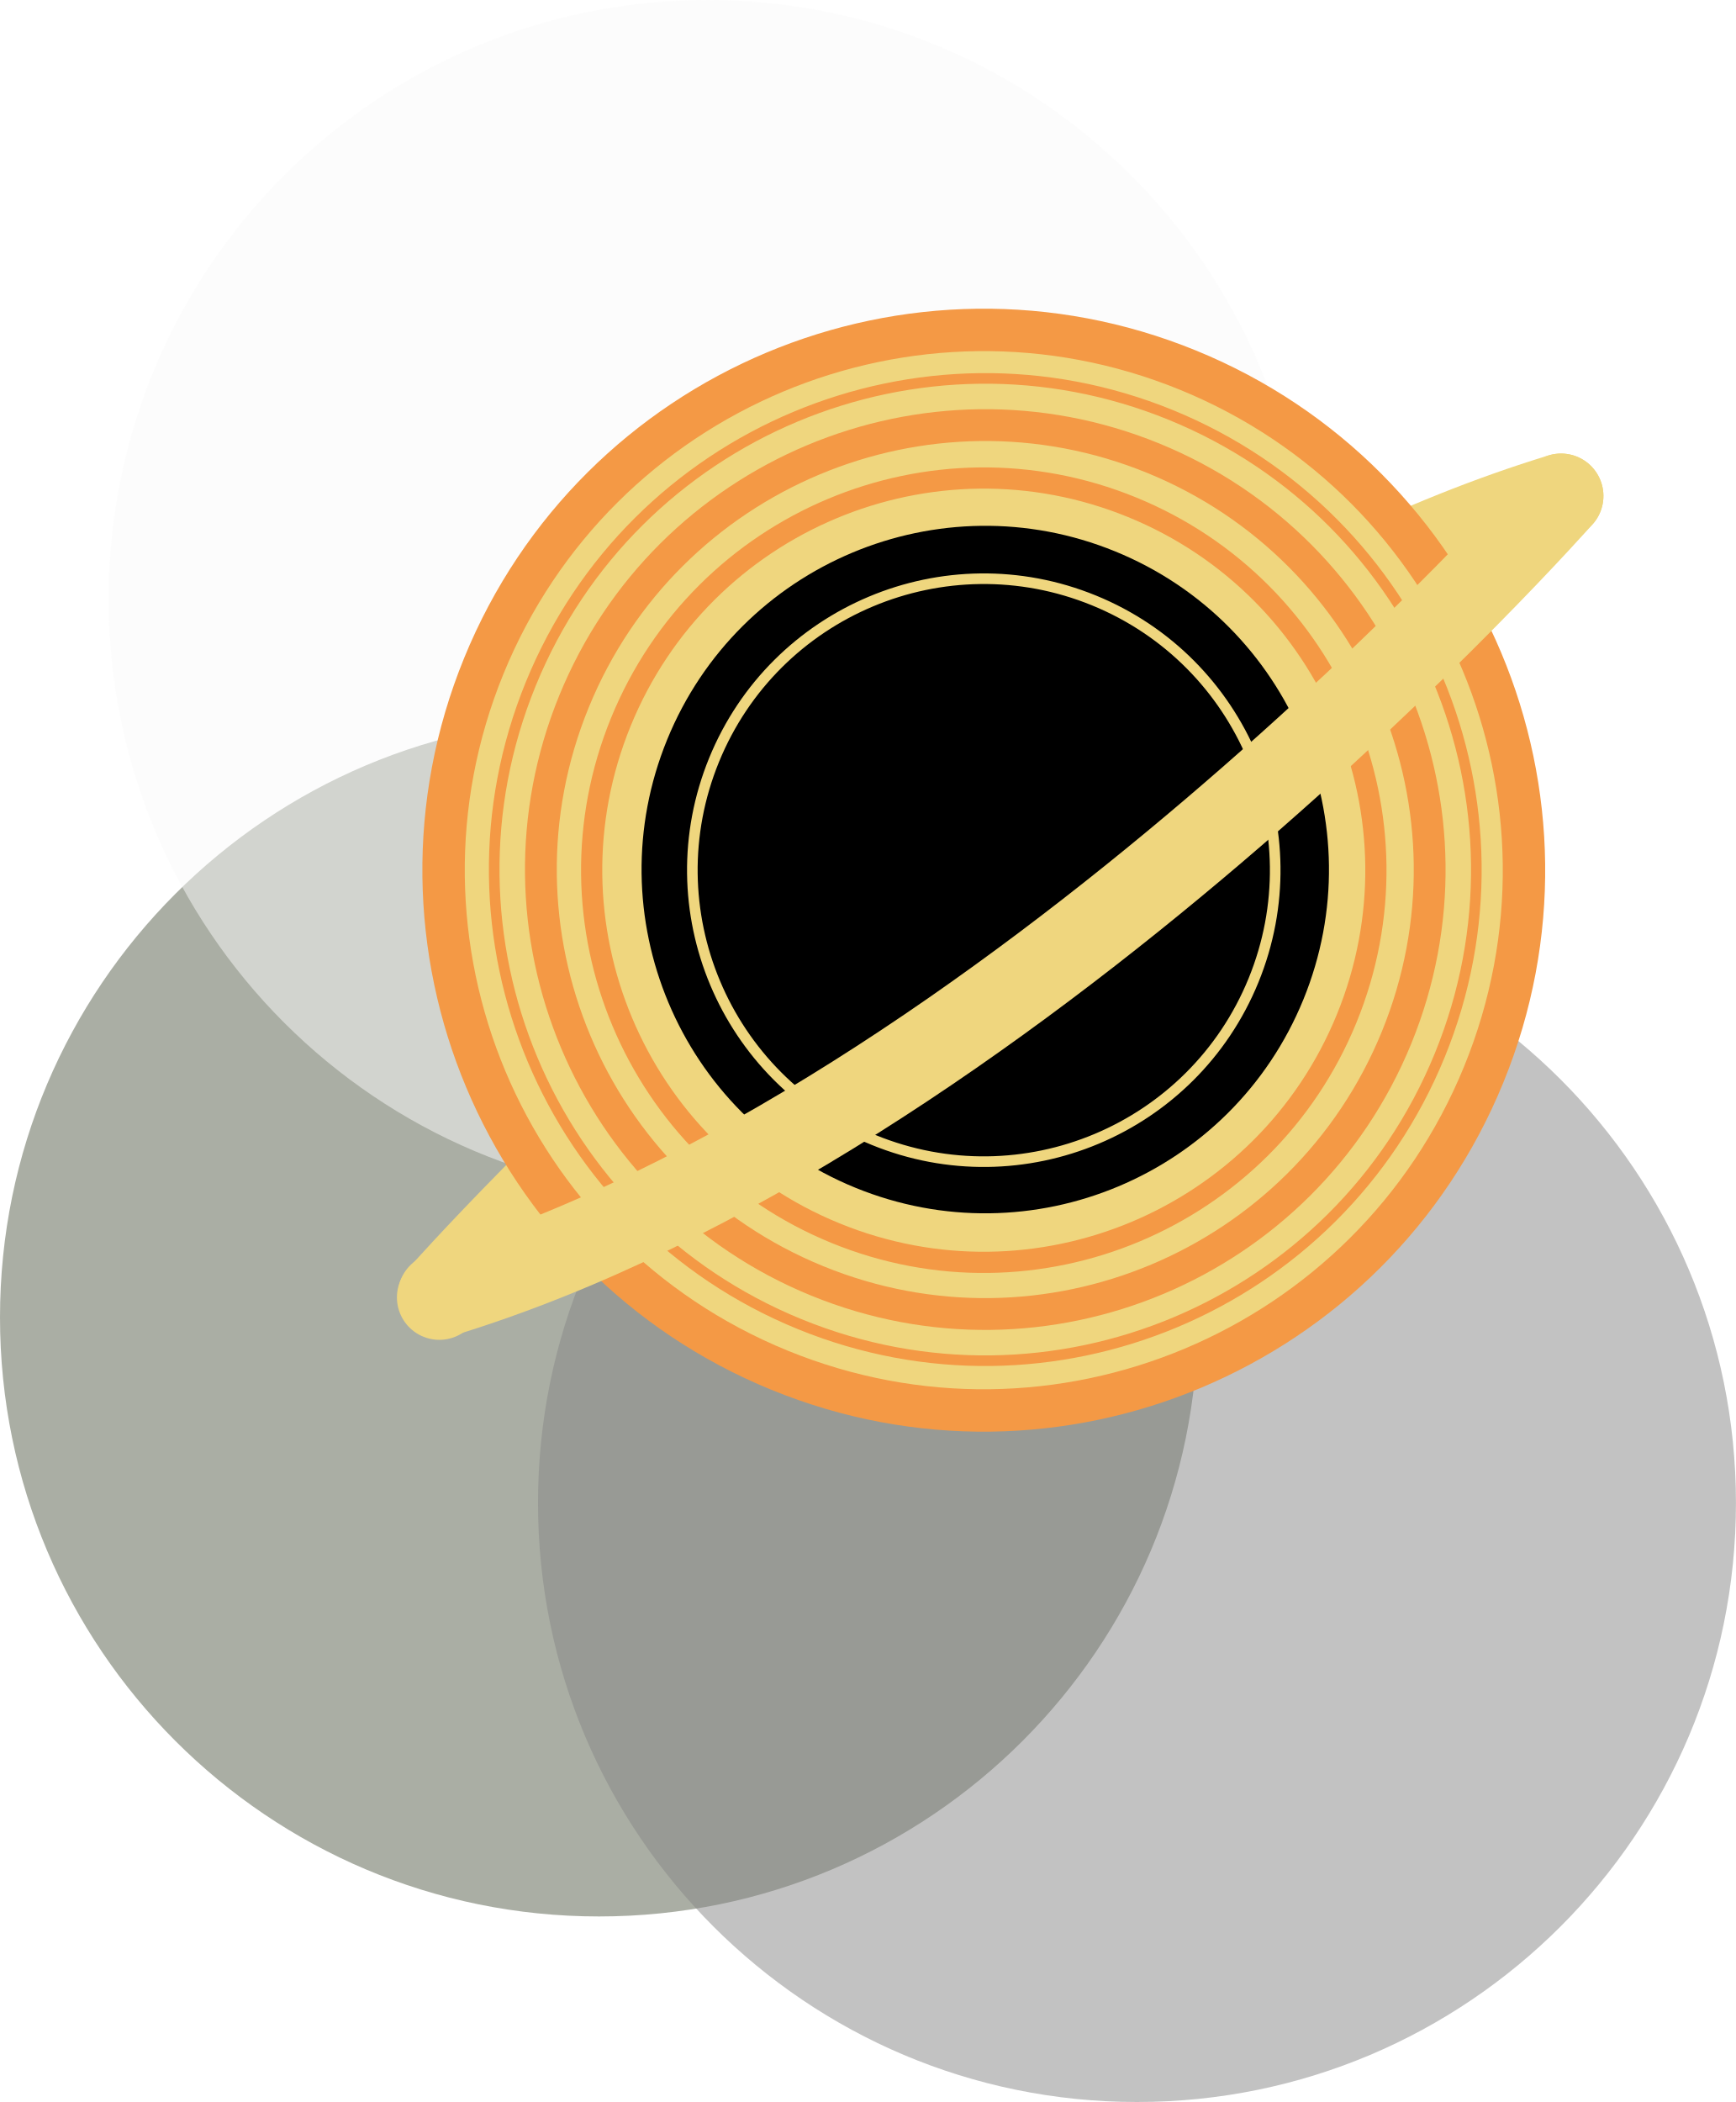
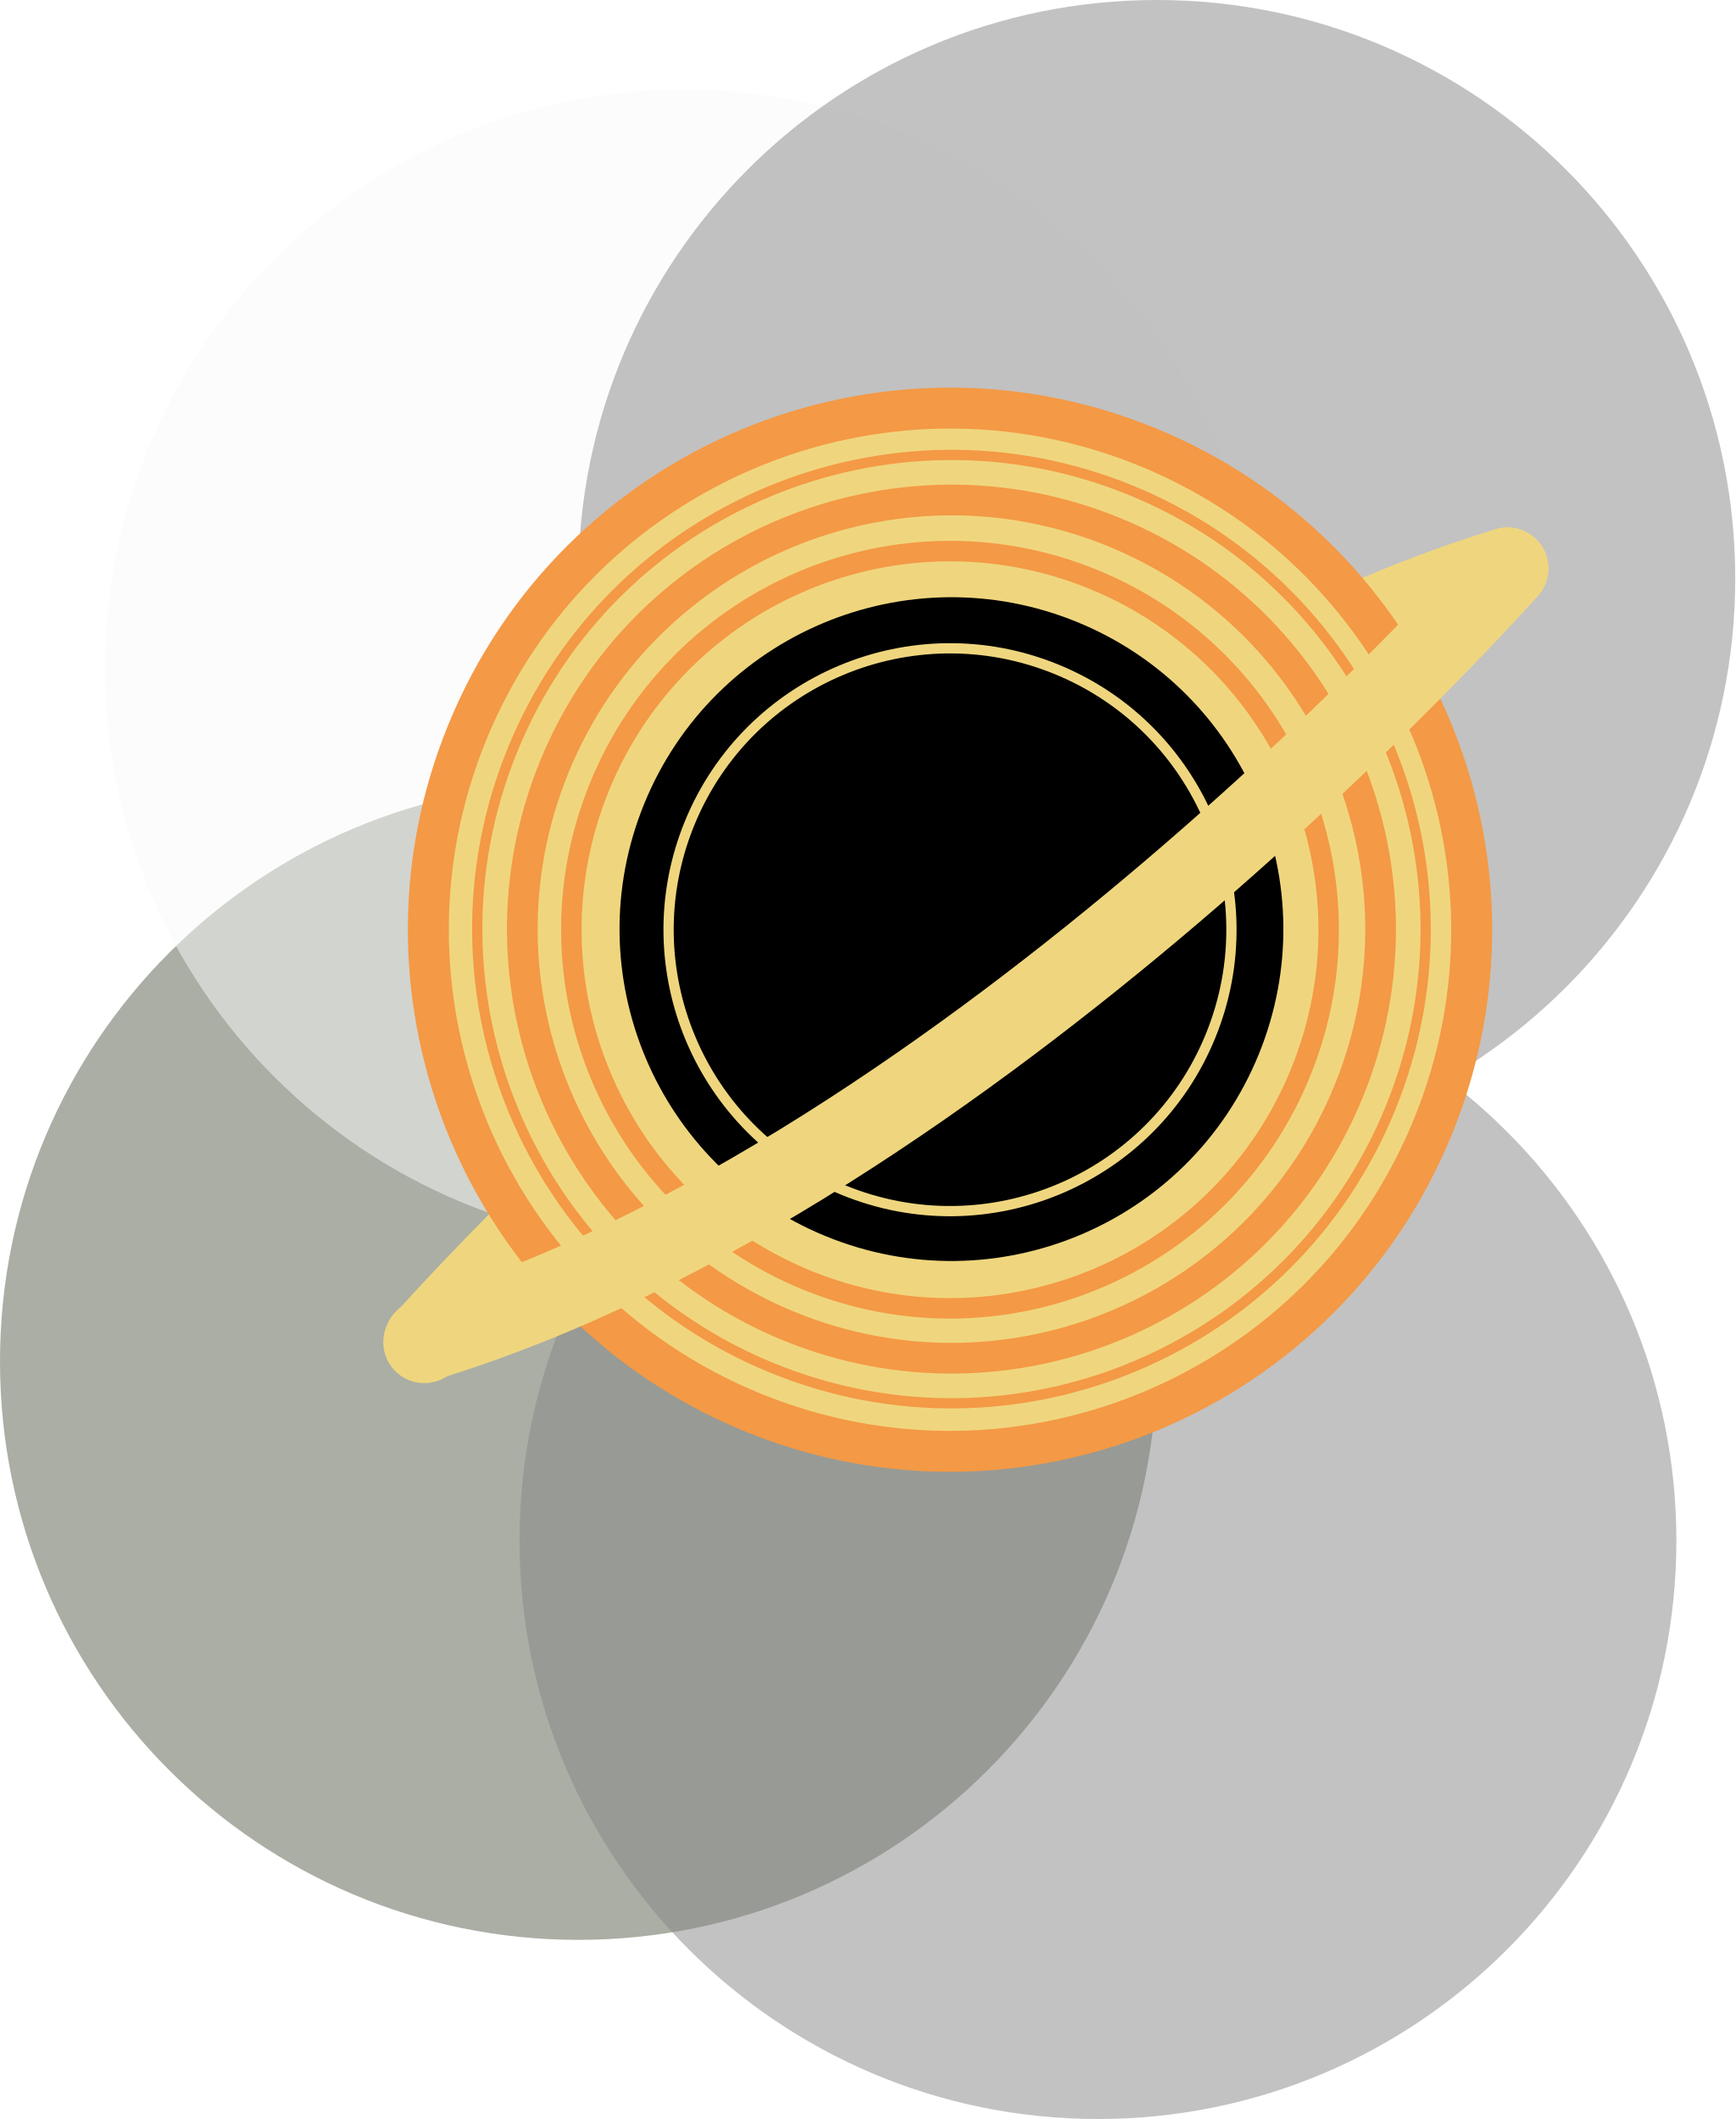
- <svg xmlns="http://www.w3.org/2000/svg" width="655" height="793" viewBox="0 0 655 793" fill="none">
-   <circle cx="226" cy="497" r="226" fill="#575F4A" fill-opacity="0.5" />
-   <circle cx="267" cy="226" r="226" fill="#FAFAFA" fill-opacity="0.5" />
-   <circle cx="429" cy="567" r="226" fill="#878787" fill-opacity="0.5" />
-   <path d="M588.996 187.104C374.67 252.455 165.766 489.466 165.766 489.466" stroke="#EFD67E" stroke-width="32" stroke-linecap="round" />
-   <circle cx="371.757" cy="328.051" r="204.853" transform="rotate(-67.7801 371.757 328.051)" fill="#EFD67E" />
-   <circle cx="371.757" cy="328.052" r="129.654" transform="rotate(-67.7801 371.757 328.052)" fill="black" />
-   <circle cx="371.194" cy="328.288" r="109.934" transform="rotate(-67.7801 371.194 328.288)" stroke="#EFD67E" stroke-width="4" />
-   <circle cx="371.194" cy="328.288" r="147.915" transform="rotate(-67.7801 371.194 328.288)" stroke="#F49945" stroke-width="8" />
-   <circle cx="371.757" cy="328.051" r="185.244" transform="rotate(-67.7801 371.757 328.051)" stroke="#F49945" stroke-width="4" />
-   <circle cx="371.757" cy="328.051" r="167.635" transform="rotate(-67.7801 371.757 328.051)" stroke="#F49945" stroke-width="12" />
-   <circle cx="371.194" cy="328.288" r="203.777" transform="rotate(-67.7801 371.194 328.288)" stroke="#F49945" stroke-width="16" />
-   <path d="M166.093 488.666C380.313 423.573 588.996 187.104 588.996 187.104" stroke="#EFD67E" stroke-width="32" stroke-linecap="round" />
+ <svg xmlns="http://www.w3.org/2000/svg" width="678" height="828" viewBox="0 0 678 828" fill="none">
+   <circle cx="226" cy="532" r="226" fill="#575F4A" fill-opacity="0.5" />
+   <circle cx="267" cy="261" r="226" fill="#FAFAFA" fill-opacity="0.5" />
+   <circle cx="429" cy="602" r="226" fill="#878787" fill-opacity="0.5" />
+   <circle cx="452" cy="226" r="226" fill="#878787" fill-opacity="0.5" />
+   <path d="M588.996 222.104C374.67 287.455 165.766 524.466 165.766 524.466" stroke="#EFD67E" stroke-width="32" stroke-linecap="round" />
+   <circle cx="371.757" cy="363.051" r="204.853" transform="rotate(-67.7801 371.757 363.051)" fill="#EFD67E" />
+   <circle cx="371.757" cy="363.052" r="129.654" transform="rotate(-67.7801 371.757 363.052)" fill="black" />
+   <circle cx="371.194" cy="363.288" r="109.934" transform="rotate(-67.7801 371.194 363.288)" stroke="#EFD67E" stroke-width="4" />
+   <circle cx="371.194" cy="363.288" r="147.915" transform="rotate(-67.7801 371.194 363.288)" stroke="#F49945" stroke-width="8" />
+   <circle cx="371.757" cy="363.051" r="185.244" transform="rotate(-67.7801 371.757 363.051)" stroke="#F49945" stroke-width="4" />
+   <circle cx="371.757" cy="363.051" r="167.635" transform="rotate(-67.7801 371.757 363.051)" stroke="#F49945" stroke-width="12" />
+   <circle cx="371.194" cy="363.288" r="203.777" transform="rotate(-67.7801 371.194 363.288)" stroke="#F49945" stroke-width="16" />
+   <path d="M166.093 523.666C380.313 458.573 588.996 222.104 588.996 222.104" stroke="#EFD67E" stroke-width="32" stroke-linecap="round" />
</svg>
